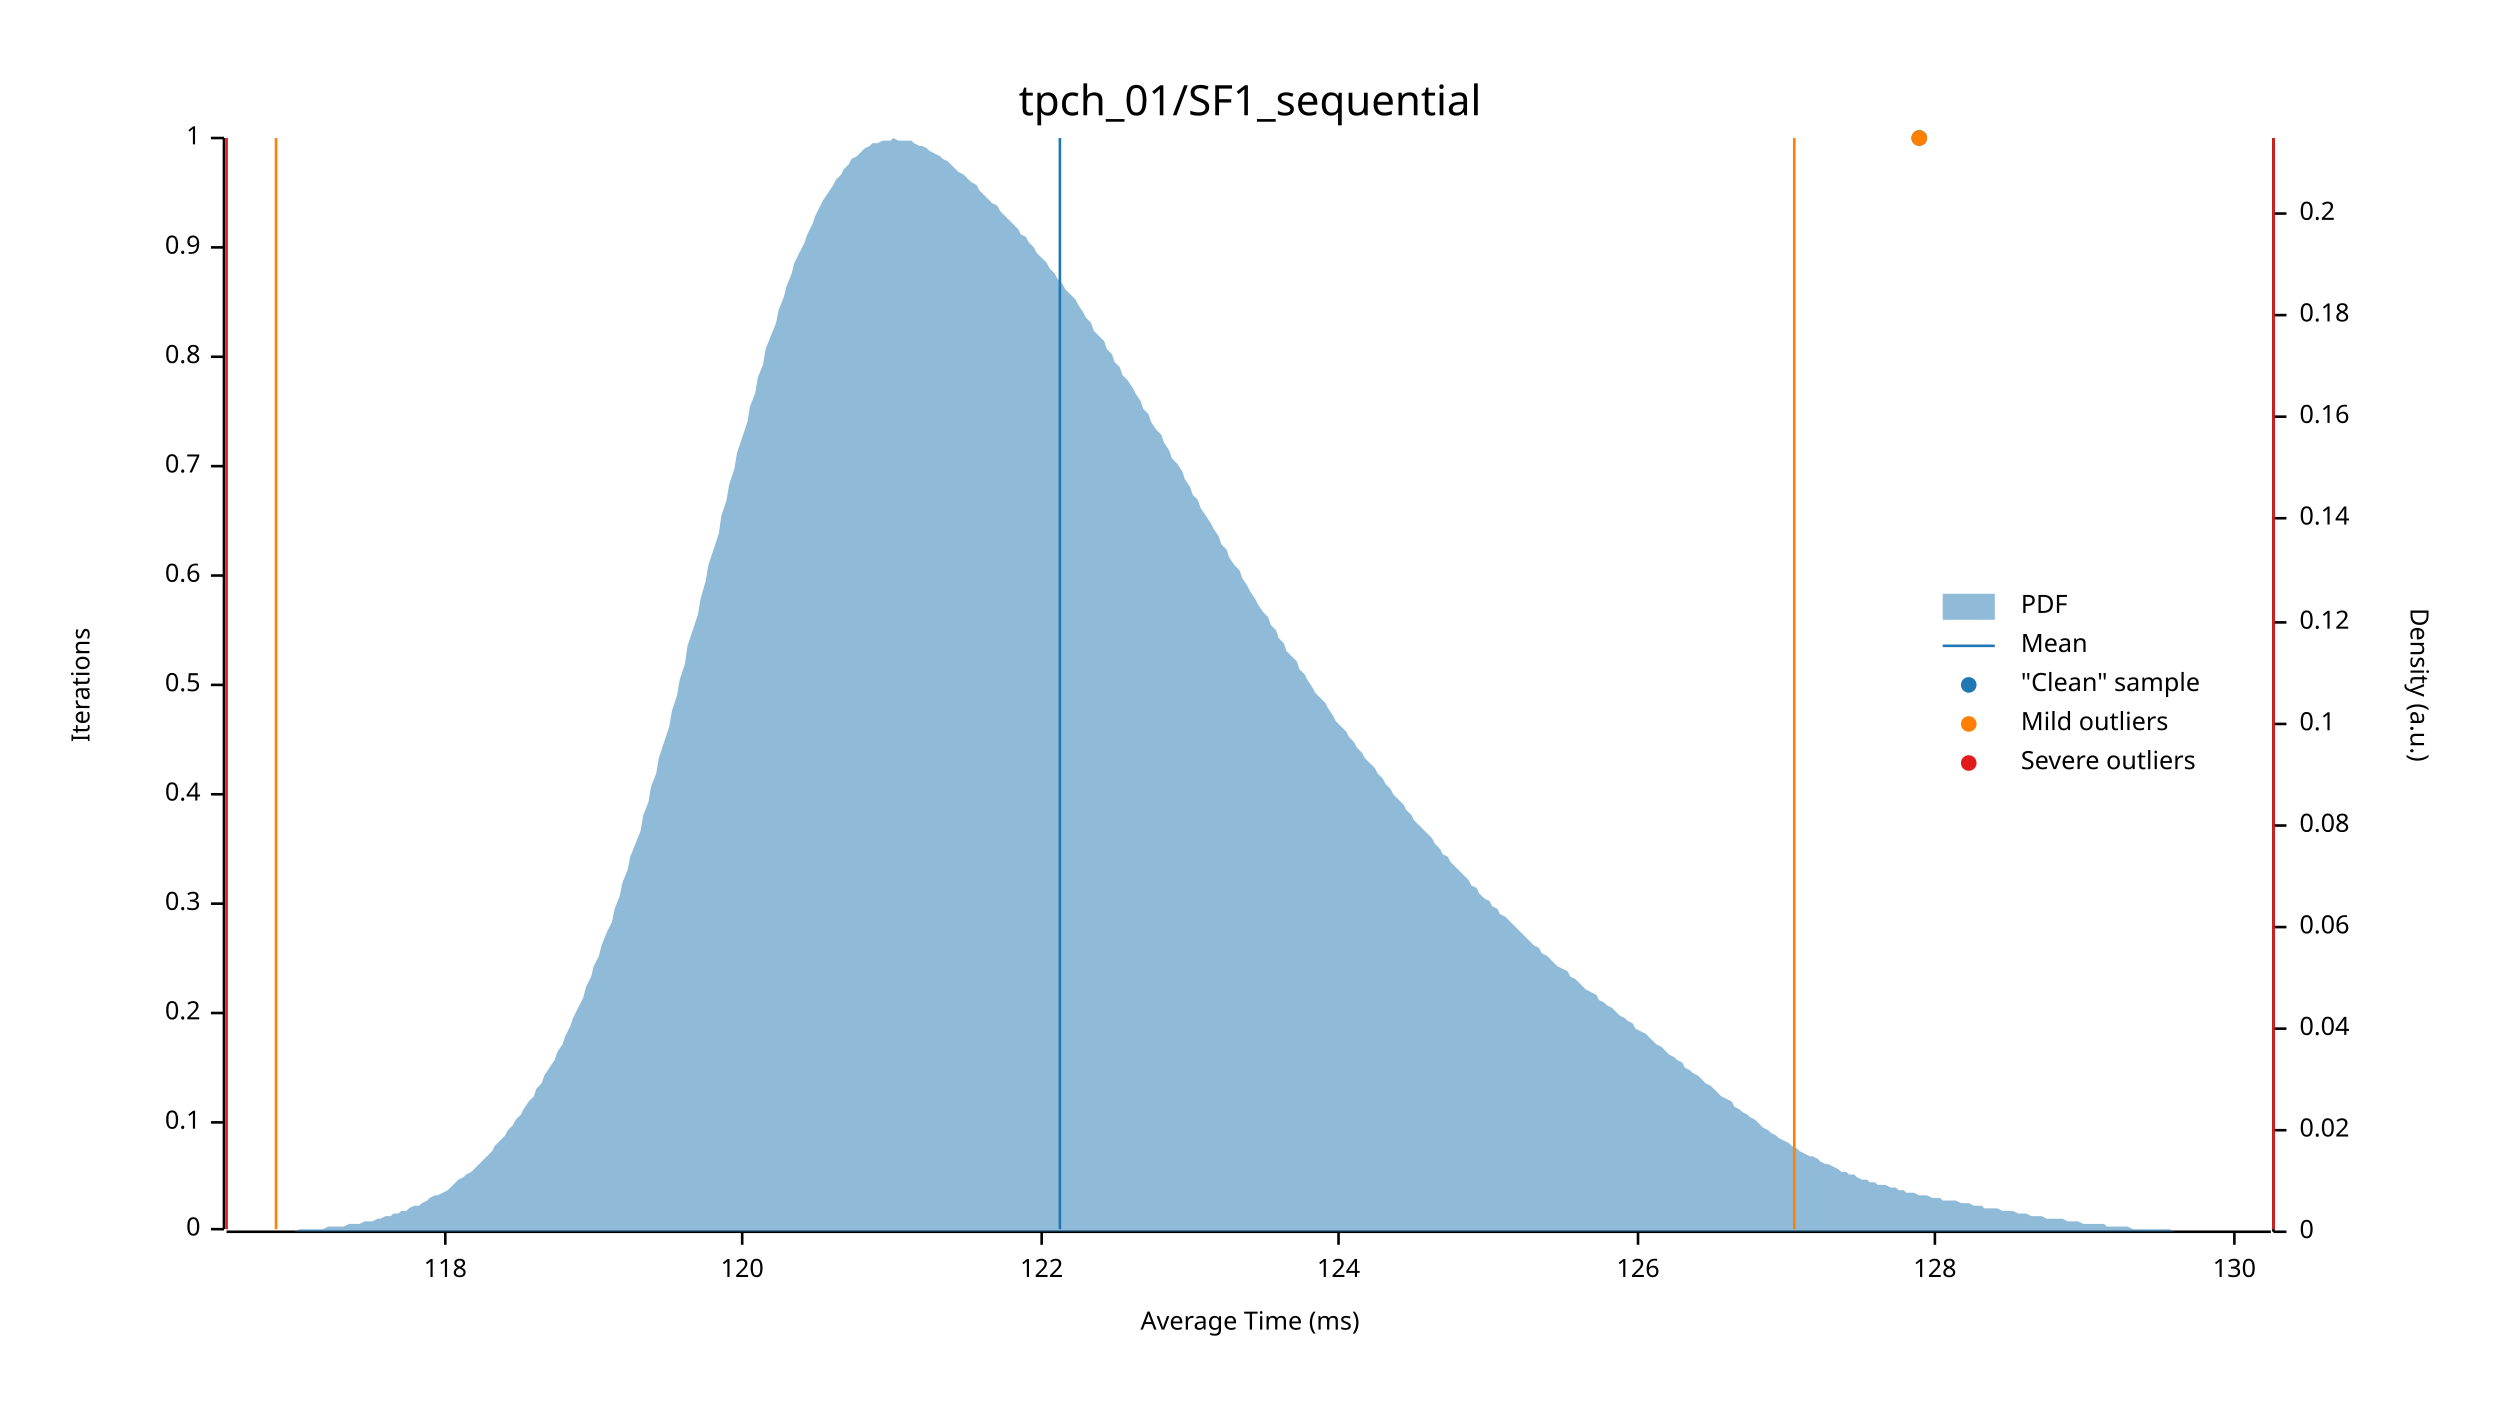
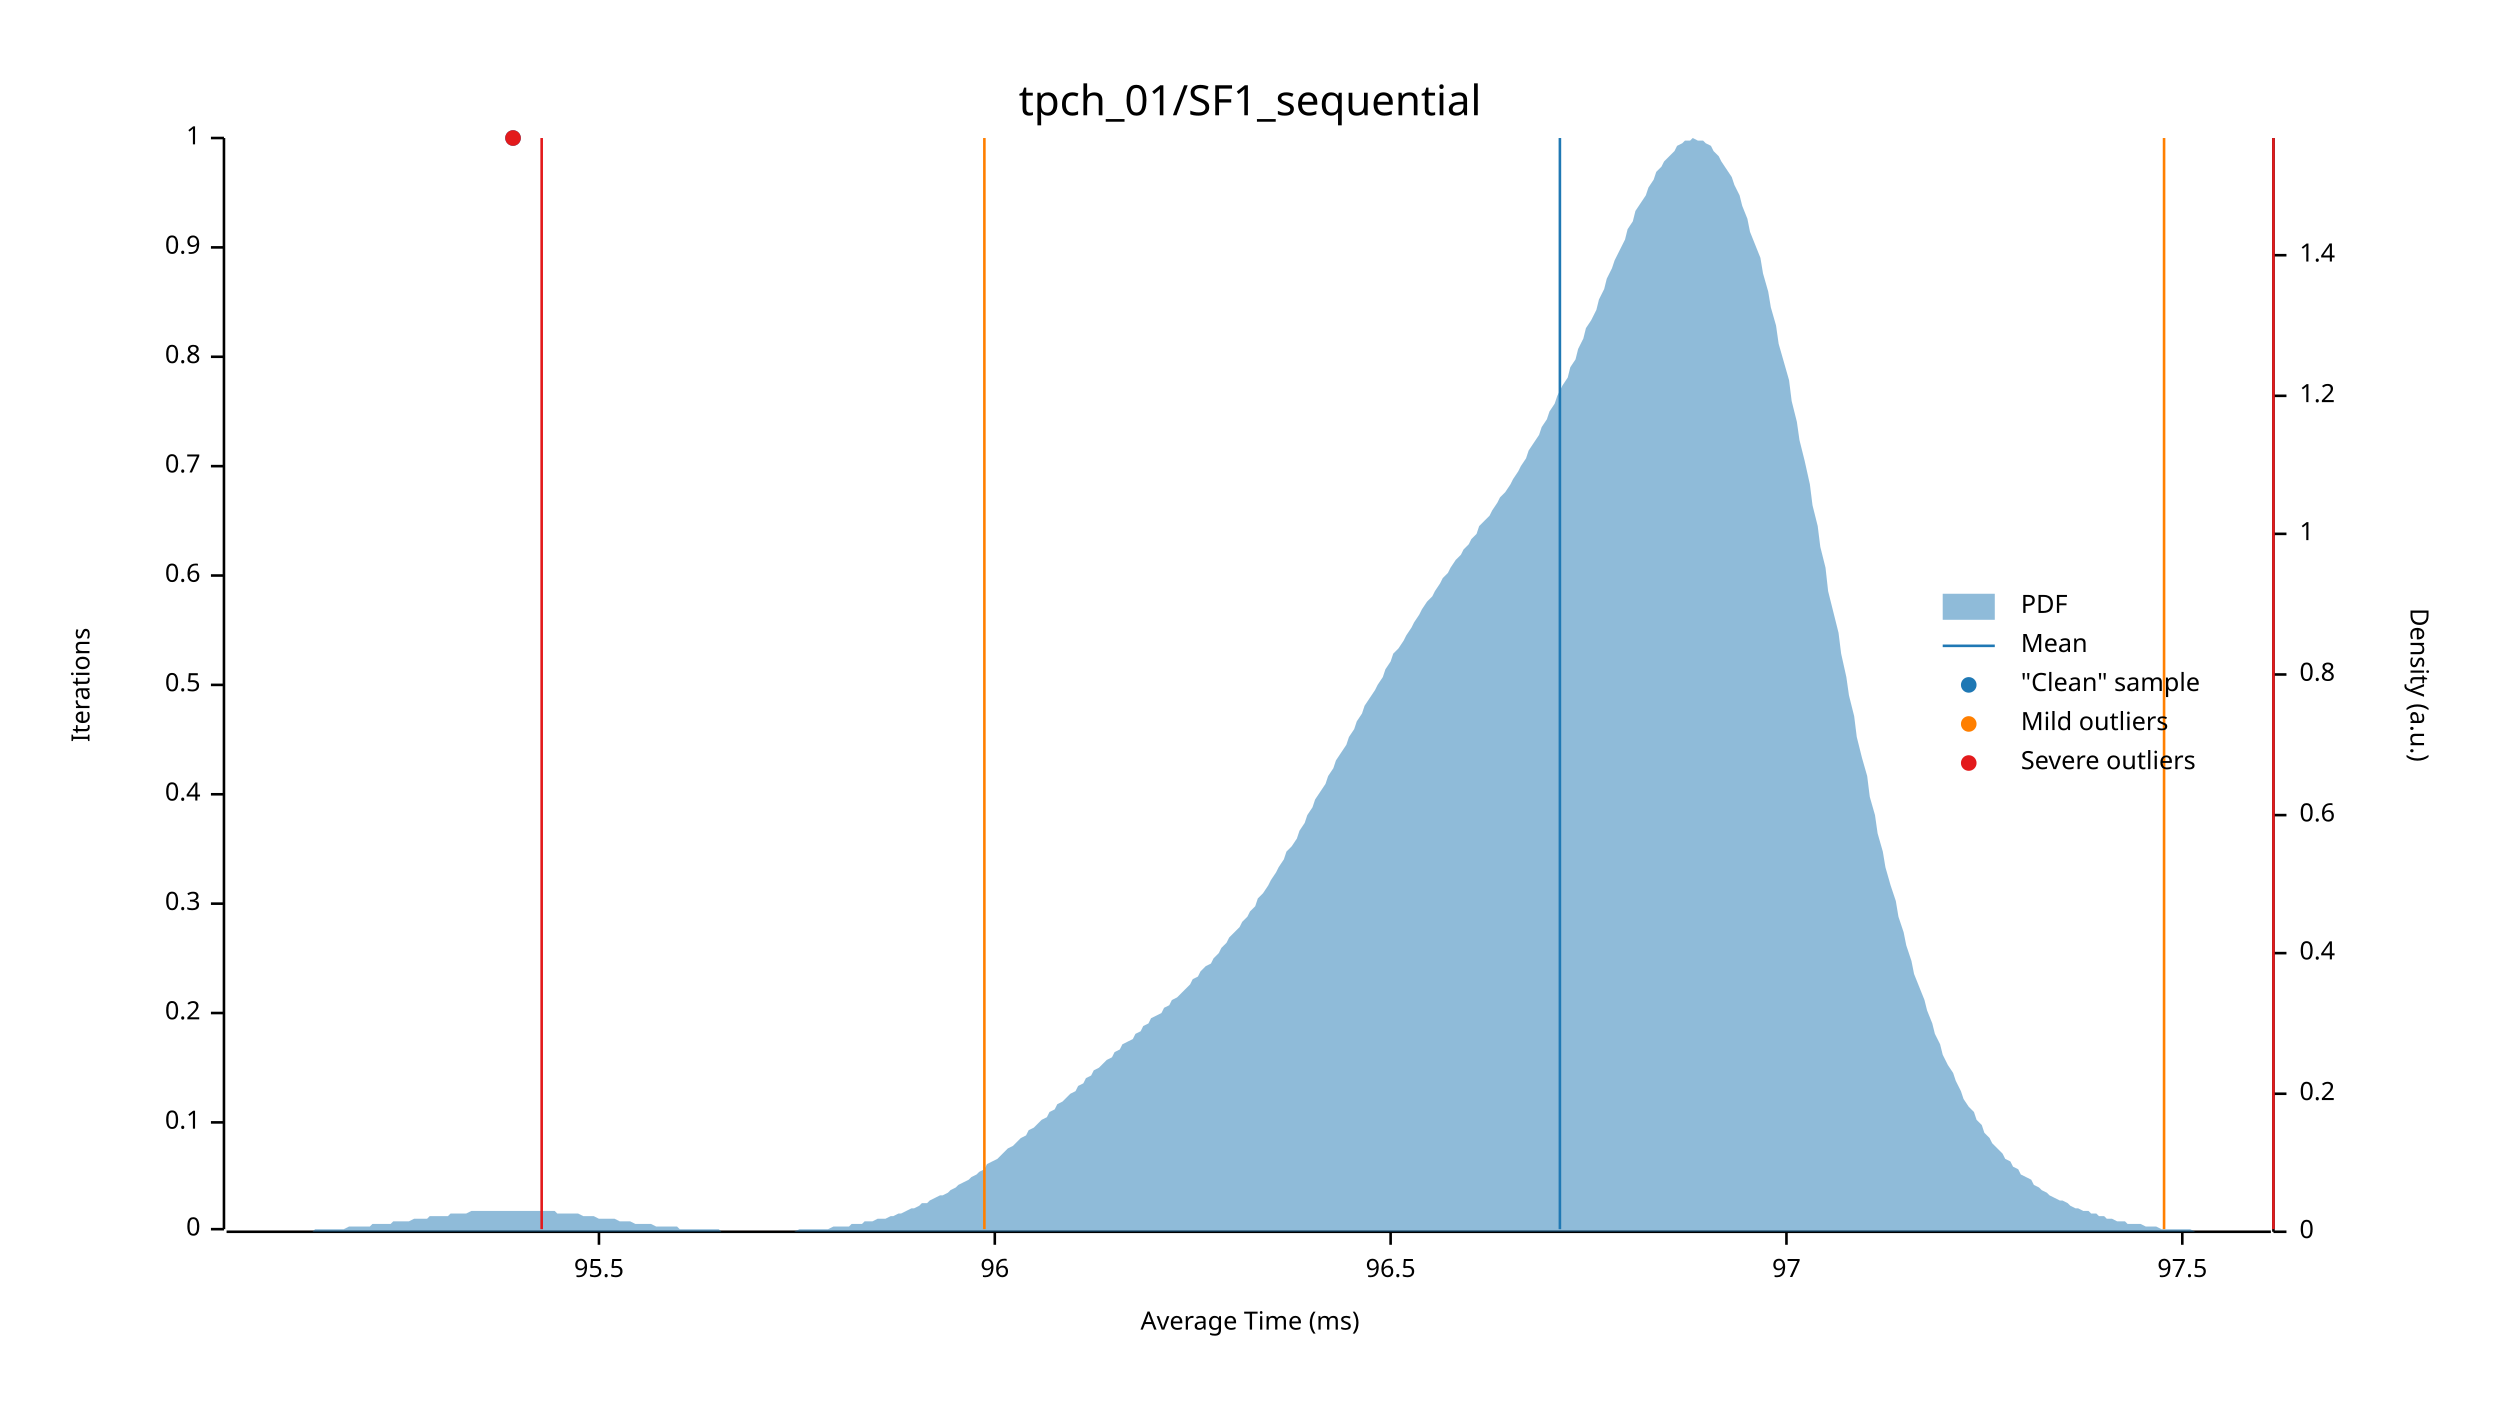
<svg xmlns="http://www.w3.org/2000/svg" width="960" height="540" viewBox="0 0 960 540">
  <text x="480" y="32" dy="0.76em" text-anchor="middle" font-family="sans-serif" font-size="16.129" opacity="1" fill="#000000">
tpch_01/SF1_sequential
</text>
  <text x="27" y="263" dy="0.76em" text-anchor="middle" font-family="sans-serif" font-size="9.677" opacity="1" fill="#000000" transform="rotate(270, 27, 263)">
Iterations
</text>
  <text x="480" y="513" dy="-0.5ex" text-anchor="middle" font-family="sans-serif" font-size="9.677" opacity="1" fill="#000000">
Average Time (ms)
</text>
  <polyline fill="none" opacity="1" stroke="#000000" stroke-width="1" points="86,53 86,472 " />
  <text x="77" y="472" dy="0.5ex" text-anchor="end" font-family="sans-serif" font-size="9.677" opacity="1" fill="#000000">
0
</text>
  <polyline fill="none" opacity="1" stroke="#000000" stroke-width="1" points="81,472 86,472 " />
  <text x="77" y="431" dy="0.5ex" text-anchor="end" font-family="sans-serif" font-size="9.677" opacity="1" fill="#000000">
0.1
</text>
  <polyline fill="none" opacity="1" stroke="#000000" stroke-width="1" points="81,431 86,431 " />
  <text x="77" y="389" dy="0.5ex" text-anchor="end" font-family="sans-serif" font-size="9.677" opacity="1" fill="#000000">
0.2
</text>
  <polyline fill="none" opacity="1" stroke="#000000" stroke-width="1" points="81,389 86,389 " />
  <text x="77" y="347" dy="0.5ex" text-anchor="end" font-family="sans-serif" font-size="9.677" opacity="1" fill="#000000">
0.3
</text>
  <polyline fill="none" opacity="1" stroke="#000000" stroke-width="1" points="81,347 86,347 " />
  <text x="77" y="305" dy="0.5ex" text-anchor="end" font-family="sans-serif" font-size="9.677" opacity="1" fill="#000000">
0.4
</text>
  <polyline fill="none" opacity="1" stroke="#000000" stroke-width="1" points="81,305 86,305 " />
  <text x="77" y="263" dy="0.5ex" text-anchor="end" font-family="sans-serif" font-size="9.677" opacity="1" fill="#000000">
0.5
</text>
  <polyline fill="none" opacity="1" stroke="#000000" stroke-width="1" points="81,263 86,263 " />
  <text x="77" y="221" dy="0.5ex" text-anchor="end" font-family="sans-serif" font-size="9.677" opacity="1" fill="#000000">
0.6
</text>
  <polyline fill="none" opacity="1" stroke="#000000" stroke-width="1" points="81,221 86,221 " />
  <text x="77" y="179" dy="0.5ex" text-anchor="end" font-family="sans-serif" font-size="9.677" opacity="1" fill="#000000">
0.7
</text>
  <polyline fill="none" opacity="1" stroke="#000000" stroke-width="1" points="81,179 86,179 " />
  <text x="77" y="137" dy="0.5ex" text-anchor="end" font-family="sans-serif" font-size="9.677" opacity="1" fill="#000000">
0.8
</text>
  <polyline fill="none" opacity="1" stroke="#000000" stroke-width="1" points="81,137 86,137 " />
  <text x="77" y="95" dy="0.5ex" text-anchor="end" font-family="sans-serif" font-size="9.677" opacity="1" fill="#000000">
0.9
</text>
  <polyline fill="none" opacity="1" stroke="#000000" stroke-width="1" points="81,95 86,95 " />
  <text x="77" y="53" dy="0.5ex" text-anchor="end" font-family="sans-serif" font-size="9.677" opacity="1" fill="#000000">
1
</text>
  <polyline fill="none" opacity="1" stroke="#000000" stroke-width="1" points="81,53 86,53 " />
  <polyline fill="none" opacity="1" stroke="#000000" stroke-width="1" points="87,473 872,473 " />
-   <text x="171" y="483" dy="0.76em" text-anchor="middle" font-family="sans-serif" font-size="9.677" opacity="1" fill="#000000">
- 118
+   <text x="230" y="483" dy="0.76em" text-anchor="middle" font-family="sans-serif" font-size="9.677" opacity="1" fill="#000000">
+ 95.5
</text>
-   <polyline fill="none" opacity="1" stroke="#000000" stroke-width="1" points="171,473 171,478 " />
-   <text x="285" y="483" dy="0.76em" text-anchor="middle" font-family="sans-serif" font-size="9.677" opacity="1" fill="#000000">
- 120
+   <polyline fill="none" opacity="1" stroke="#000000" stroke-width="1" points="230,473 230,478 " />
+   <text x="382" y="483" dy="0.76em" text-anchor="middle" font-family="sans-serif" font-size="9.677" opacity="1" fill="#000000">
+ 96
</text>
-   <polyline fill="none" opacity="1" stroke="#000000" stroke-width="1" points="285,473 285,478 " />
-   <text x="400" y="483" dy="0.76em" text-anchor="middle" font-family="sans-serif" font-size="9.677" opacity="1" fill="#000000">
- 122
+   <polyline fill="none" opacity="1" stroke="#000000" stroke-width="1" points="382,473 382,478 " />
+   <text x="534" y="483" dy="0.76em" text-anchor="middle" font-family="sans-serif" font-size="9.677" opacity="1" fill="#000000">
+ 96.5
</text>
-   <polyline fill="none" opacity="1" stroke="#000000" stroke-width="1" points="400,473 400,478 " />
-   <text x="514" y="483" dy="0.76em" text-anchor="middle" font-family="sans-serif" font-size="9.677" opacity="1" fill="#000000">
- 124
+   <polyline fill="none" opacity="1" stroke="#000000" stroke-width="1" points="534,473 534,478 " />
+   <text x="686" y="483" dy="0.76em" text-anchor="middle" font-family="sans-serif" font-size="9.677" opacity="1" fill="#000000">
+ 97
</text>
-   <polyline fill="none" opacity="1" stroke="#000000" stroke-width="1" points="514,473 514,478 " />
-   <text x="629" y="483" dy="0.76em" text-anchor="middle" font-family="sans-serif" font-size="9.677" opacity="1" fill="#000000">
- 126
+   <polyline fill="none" opacity="1" stroke="#000000" stroke-width="1" points="686,473 686,478 " />
+   <text x="838" y="483" dy="0.76em" text-anchor="middle" font-family="sans-serif" font-size="9.677" opacity="1" fill="#000000">
+ 97.5
</text>
-   <polyline fill="none" opacity="1" stroke="#000000" stroke-width="1" points="629,473 629,478 " />
-   <text x="743" y="483" dy="0.76em" text-anchor="middle" font-family="sans-serif" font-size="9.677" opacity="1" fill="#000000">
- 128
- </text>
-   <polyline fill="none" opacity="1" stroke="#000000" stroke-width="1" points="743,473 743,478 " />
-   <text x="858" y="483" dy="0.76em" text-anchor="middle" font-family="sans-serif" font-size="9.677" opacity="1" fill="#000000">
- 130
- </text>
-   <polyline fill="none" opacity="1" stroke="#000000" stroke-width="1" points="858,473 858,478 " />
+   <polyline fill="none" opacity="1" stroke="#000000" stroke-width="1" points="838,473 838,478 " />
  <text x="933" y="263" dy="0.76em" text-anchor="middle" font-family="sans-serif" font-size="9.677" opacity="1" fill="#000000" transform="rotate(90, 933, 263)">
Density (a.u.)
</text>
  <polyline fill="none" opacity="1" stroke="#000000" stroke-width="1" points="873,53 873,473 " />
  <text x="883" y="473" dy="0.5ex" text-anchor="start" font-family="sans-serif" font-size="9.677" opacity="1" fill="#000000">
0
</text>
  <polyline fill="none" opacity="1" stroke="#000000" stroke-width="1" points="873,473 878,473 " />
-   <text x="883" y="434" dy="0.5ex" text-anchor="start" font-family="sans-serif" font-size="9.677" opacity="1" fill="#000000">
- 0.02
- </text>
-   <polyline fill="none" opacity="1" stroke="#000000" stroke-width="1" points="873,434 878,434 " />
-   <text x="883" y="395" dy="0.5ex" text-anchor="start" font-family="sans-serif" font-size="9.677" opacity="1" fill="#000000">
- 0.04
- </text>
-   <polyline fill="none" opacity="1" stroke="#000000" stroke-width="1" points="873,395 878,395 " />
-   <text x="883" y="356" dy="0.5ex" text-anchor="start" font-family="sans-serif" font-size="9.677" opacity="1" fill="#000000">
- 0.06
- </text>
-   <polyline fill="none" opacity="1" stroke="#000000" stroke-width="1" points="873,356 878,356 " />
-   <text x="883" y="317" dy="0.5ex" text-anchor="start" font-family="sans-serif" font-size="9.677" opacity="1" fill="#000000">
- 0.08
- </text>
-   <polyline fill="none" opacity="1" stroke="#000000" stroke-width="1" points="873,317 878,317 " />
-   <text x="883" y="278" dy="0.5ex" text-anchor="start" font-family="sans-serif" font-size="9.677" opacity="1" fill="#000000">
- 0.1
- </text>
-   <polyline fill="none" opacity="1" stroke="#000000" stroke-width="1" points="873,278 878,278 " />
-   <text x="883" y="239" dy="0.5ex" text-anchor="start" font-family="sans-serif" font-size="9.677" opacity="1" fill="#000000">
- 0.12
- </text>
-   <polyline fill="none" opacity="1" stroke="#000000" stroke-width="1" points="873,239 878,239 " />
-   <text x="883" y="199" dy="0.5ex" text-anchor="start" font-family="sans-serif" font-size="9.677" opacity="1" fill="#000000">
- 0.14
- </text>
-   <polyline fill="none" opacity="1" stroke="#000000" stroke-width="1" points="873,199 878,199 " />
-   <text x="883" y="160" dy="0.5ex" text-anchor="start" font-family="sans-serif" font-size="9.677" opacity="1" fill="#000000">
- 0.16
- </text>
-   <polyline fill="none" opacity="1" stroke="#000000" stroke-width="1" points="873,160 878,160 " />
-   <text x="883" y="121" dy="0.5ex" text-anchor="start" font-family="sans-serif" font-size="9.677" opacity="1" fill="#000000">
- 0.18
- </text>
-   <polyline fill="none" opacity="1" stroke="#000000" stroke-width="1" points="873,121 878,121 " />
-   <text x="883" y="82" dy="0.5ex" text-anchor="start" font-family="sans-serif" font-size="9.677" opacity="1" fill="#000000">
+   <text x="883" y="420" dy="0.5ex" text-anchor="start" font-family="sans-serif" font-size="9.677" opacity="1" fill="#000000">
0.2
</text>
-   <polyline fill="none" opacity="1" stroke="#000000" stroke-width="1" points="873,82 878,82 " />
-   <polygon opacity="0.5" fill="#1F78B4" points="87,473 88,473 90,473 91,473 93,473 94,473 96,473 98,473 99,473 101,473 102,473 104,473 105,473 107,473 109,473 110,473 112,473 113,473 115,472 116,472 118,472 120,472 121,472 123,472 124,472 126,471 127,471 129,471 131,471 132,471 134,470 135,470 137,470 138,470 140,469 142,469 143,469 145,468 146,468 148,467 150,467 151,466 153,466 154,465 156,465 157,464 159,463 161,463 162,462 164,461 165,460 167,459 168,459 170,458 172,457 173,456 175,454 176,453 178,452 179,451 181,450 183,448 184,447 186,445 187,444 189,442 190,440 192,438 194,436 195,434 197,432 198,430 200,428 201,426 203,423 205,421 206,418 208,416 209,413 211,410 213,407 214,404 216,401 217,398 219,394 220,391 222,387 224,383 225,379 227,375 228,371 230,367 231,363 233,358 235,354 236,349 238,344 239,339 241,334 242,329 244,324 246,319 247,313 249,308 250,302 252,297 253,291 255,285 257,279 258,273 260,267 261,261 263,255 264,248 266,242 268,236 269,230 271,223 272,217 274,211 276,205 277,198 279,192 280,186 282,180 283,174 285,168 287,162 288,156 290,151 291,145 293,140 294,134 296,129 298,124 299,119 301,114 302,110 304,105 305,101 307,97 309,93 310,90 312,86 313,83 315,79 316,77 318,74 320,71 321,69 323,67 324,65 326,63 327,61 329,60 331,58 332,57 334,56 335,55 337,55 339,54 340,54 342,54 343,53 345,54 346,54 348,54 350,54 351,55 353,56 354,56 356,57 357,58 359,59 361,60 362,61 364,62 365,63 367,65 368,66 370,67 372,69 373,70 375,71 376,73 378,75 379,76 381,78 383,79 384,81 386,83 387,84 389,86 391,88 392,90 394,91 395,93 397,95 398,97 400,99 402,101 403,103 405,105 406,107 408,109 409,111 411,113 413,115 414,117 416,120 417,122 419,124 420,127 422,129 424,131 425,134 427,136 428,139 430,141 431,144 433,146 435,149 436,151 438,154 439,157 441,159 442,162 444,165 446,167 447,170 449,173 450,176 452,178 454,181 455,184 457,187 458,190 460,192 461,195 463,198 465,201 466,203 468,206 469,209 471,211 472,214 474,217 476,219 477,222 479,225 480,227 482,230 483,232 485,235 487,237 488,240 490,242 491,245 493,247 494,250 496,252 498,254 499,257 501,259 502,261 504,264 505,266 507,268 509,270 510,272 512,275 513,277 515,279 517,281 518,283 520,285 521,287 523,289 524,291 526,293 528,295 529,297 531,299 532,301 534,303 535,305 537,307 539,309 540,311 542,313 543,315 545,317 546,318 548,320 550,322 551,324 553,326 554,328 556,329 557,331 559,333 561,335 562,336 564,338 565,340 567,341 568,343 570,345 572,346 573,348 575,349 576,351 578,352 580,354 581,355 583,357 584,358 586,360 587,361 589,363 591,364 592,366 594,367 595,368 597,370 598,371 600,372 602,373 603,375 605,376 606,377 608,379 609,380 611,381 613,382 614,384 616,385 617,386 619,387 620,388 622,390 624,391 625,392 627,393 628,395 630,396 632,397 633,398 635,400 636,401 638,402 639,403 641,405 643,406 644,407 646,408 647,410 649,411 650,412 652,413 654,415 655,416 657,417 658,418 660,420 661,421 663,422 665,423 666,425 668,426 669,427 671,428 672,429 674,430 676,432 677,433 679,434 680,435 682,436 683,437 685,438 687,439 688,440 690,441 691,442 693,443 695,444 696,444 698,445 699,446 701,447 702,447 704,448 706,449 707,450 709,450 710,451 712,451 713,452 715,453 717,453 718,454 720,454 721,455 723,455 724,455 726,456 728,456 729,457 731,457 732,458 734,458 735,458 737,459 739,459 740,459 742,460 743,460 745,460 746,461 748,461 750,461 751,461 753,462 754,462 756,462 758,463 759,463 761,463 762,464 764,464 765,464 767,464 769,465 770,465 772,465 773,465 775,466 776,466 778,466 780,467 781,467 783,467 784,467 786,468 787,468 789,468 791,468 792,468 794,469 795,469 797,469 798,469 800,470 802,470 803,470 805,470 806,470 808,470 809,471 811,471 813,471 814,471 816,471 817,471 819,472 821,472 822,472 824,472 825,472 827,472 828,472 830,472 832,472 833,472 835,473 836,473 838,473 839,473 841,473 843,473 844,473 846,473 847,473 849,473 850,473 852,473 854,473 855,473 857,473 858,473 860,473 861,473 863,473 865,473 866,473 868,473 869,473 871,473 873,473 873,473 87,473 " />
-   <polyline fill="none" opacity="1" stroke="#1F78B4" stroke-width="1" points="407,472 407,53 " />
-   <polyline fill="none" opacity="1" stroke="#FF7F00" stroke-width="1" points="106,472 106,53 " />
-   <polyline fill="none" opacity="1" stroke="#FF7F00" stroke-width="1" points="689,472 689,53 " />
-   <polyline fill="none" opacity="1" stroke="#E31A1C" stroke-width="1" points="87,472 87,53 " />
+   <polyline fill="none" opacity="1" stroke="#000000" stroke-width="1" points="873,420 878,420 " />
+   <text x="883" y="366" dy="0.5ex" text-anchor="start" font-family="sans-serif" font-size="9.677" opacity="1" fill="#000000">
+ 0.4
+ </text>
+   <polyline fill="none" opacity="1" stroke="#000000" stroke-width="1" points="873,366 878,366 " />
+   <text x="883" y="313" dy="0.5ex" text-anchor="start" font-family="sans-serif" font-size="9.677" opacity="1" fill="#000000">
+ 0.6
+ </text>
+   <polyline fill="none" opacity="1" stroke="#000000" stroke-width="1" points="873,313 878,313 " />
+   <text x="883" y="259" dy="0.5ex" text-anchor="start" font-family="sans-serif" font-size="9.677" opacity="1" fill="#000000">
+ 0.8
+ </text>
+   <polyline fill="none" opacity="1" stroke="#000000" stroke-width="1" points="873,259 878,259 " />
+   <text x="883" y="205" dy="0.5ex" text-anchor="start" font-family="sans-serif" font-size="9.677" opacity="1" fill="#000000">
+ 1
+ </text>
+   <polyline fill="none" opacity="1" stroke="#000000" stroke-width="1" points="873,205 878,205 " />
+   <text x="883" y="152" dy="0.5ex" text-anchor="start" font-family="sans-serif" font-size="9.677" opacity="1" fill="#000000">
+ 1.2
+ </text>
+   <polyline fill="none" opacity="1" stroke="#000000" stroke-width="1" points="873,152 878,152 " />
+   <text x="883" y="98" dy="0.5ex" text-anchor="start" font-family="sans-serif" font-size="9.677" opacity="1" fill="#000000">
+ 1.4
+ </text>
+   <polyline fill="none" opacity="1" stroke="#000000" stroke-width="1" points="873,98 878,98 " />
+   <polygon opacity="0.5" fill="#1F78B4" points="87,473 88,473 90,473 91,473 93,473 94,473 96,473 98,473 99,473 101,473 102,473 104,473 105,473 107,473 109,473 110,473 112,473 113,473 115,473 116,473 118,473 120,473 121,472 123,472 124,472 126,472 127,472 129,472 131,472 132,472 134,471 135,471 137,471 138,471 140,471 142,471 143,470 145,470 146,470 148,470 150,470 151,469 153,469 154,469 156,469 157,469 159,468 161,468 162,468 164,468 165,467 167,467 168,467 170,467 172,467 173,466 175,466 176,466 178,466 179,466 181,465 183,465 184,465 186,465 187,465 189,465 190,465 192,465 194,465 195,465 197,465 198,465 200,465 201,465 203,465 205,465 206,465 208,465 209,465 211,465 213,465 214,466 216,466 217,466 219,466 220,466 222,466 224,467 225,467 227,467 228,467 230,468 231,468 233,468 235,468 236,468 238,469 239,469 241,469 242,469 244,470 246,470 247,470 249,470 250,470 252,471 253,471 255,471 257,471 258,471 260,471 261,472 263,472 264,472 266,472 268,472 269,472 271,472 272,472 274,472 276,472 277,473 279,473 280,473 282,473 283,473 285,473 287,473 288,473 290,473 291,473 293,473 294,473 296,473 298,473 299,473 301,473 302,473 304,473 305,473 307,472 309,472 310,472 312,472 313,472 315,472 316,472 318,472 320,471 321,471 323,471 324,471 326,471 327,470 329,470 331,470 332,469 334,469 335,469 337,468 339,468 340,468 342,467 343,467 345,466 346,466 348,465 350,464 351,464 353,463 354,462 356,462 357,461 359,460 361,459 362,459 364,458 365,457 367,456 368,455 370,454 372,453 373,452 375,451 376,450 378,449 379,447 381,446 383,445 384,444 386,442 387,441 389,440 391,438 392,437 394,436 395,434 397,433 398,432 400,430 402,429 403,427 405,426 406,424 408,423 409,422 411,420 413,419 414,417 416,416 417,414 419,413 420,411 422,410 424,408 425,407 427,406 428,404 430,403 431,401 433,400 435,399 436,397 438,396 439,394 441,393 442,391 444,390 446,389 447,387 449,386 450,384 452,383 454,381 455,380 457,378 458,376 460,375 461,373 463,371 465,370 466,368 468,366 469,364 471,362 472,360 474,358 476,356 477,354 479,352 480,350 482,348 483,345 485,343 487,340 488,338 490,335 491,333 493,330 494,327 496,325 498,322 499,319 501,316 502,313 504,310 505,307 507,304 509,301 510,298 512,295 513,292 515,289 517,286 518,283 520,280 521,277 523,274 524,271 526,268 528,265 529,263 531,260 532,257 534,254 535,251 537,249 539,246 540,244 542,241 543,239 545,236 546,234 548,231 550,229 551,227 553,224 554,222 556,220 557,218 559,215 561,213 562,211 564,209 565,207 567,205 568,202 570,200 572,198 573,196 575,193 576,191 578,189 580,186 581,184 583,181 584,179 586,176 587,173 589,170 591,167 592,164 594,161 595,158 597,155 598,152 600,148 602,145 603,141 605,138 606,134 608,130 609,126 611,123 613,119 614,115 616,111 617,107 619,103 620,100 622,96 624,92 625,88 627,85 628,81 630,78 632,75 633,72 635,69 636,66 638,64 639,62 641,60 643,58 644,56 646,55 647,54 649,54 650,53 652,54 654,54 655,55 657,56 658,58 660,60 661,62 663,65 665,68 666,71 668,75 669,79 671,84 672,89 674,94 676,99 677,105 679,112 680,118 682,125 683,132 685,139 687,146 688,154 690,162 691,169 693,177 695,186 696,194 698,202 699,210 701,218 702,227 704,235 706,243 707,251 709,260 710,267 712,275 713,283 715,291 717,298 718,306 720,313 721,320 723,327 724,333 726,340 728,346 729,352 731,358 732,363 734,369 735,374 737,379 739,384 740,388 742,393 743,397 745,401 746,405 748,409 750,412 751,415 753,419 754,422 756,425 758,427 759,430 761,432 762,435 764,437 765,439 767,441 769,443 770,445 772,446 773,448 775,449 776,451 778,452 780,453 781,455 783,456 784,457 786,458 787,459 789,460 791,461 792,461 794,462 795,463 797,464 798,464 800,465 802,465 803,466 805,466 806,467 808,467 809,468 811,468 813,469 814,469 816,469 817,470 819,470 821,470 822,470 824,471 825,471 827,471 828,471 830,472 832,472 833,472 835,472 836,472 838,472 839,472 841,472 843,473 844,473 846,473 847,473 849,473 850,473 852,473 854,473 855,473 857,473 858,473 860,473 861,473 863,473 865,473 866,473 868,473 869,473 871,473 873,473 873,473 87,473 " />
+   <polyline fill="none" opacity="1" stroke="#1F78B4" stroke-width="1" points="599,472 599,53 " />
+   <polyline fill="none" opacity="1" stroke="#FF7F00" stroke-width="1" points="378,472 378,53 " />
+   <polyline fill="none" opacity="1" stroke="#FF7F00" stroke-width="1" points="831,472 831,53 " />
+   <polyline fill="none" opacity="1" stroke="#E31A1C" stroke-width="1" points="208,472 208,53 " />
  <polyline fill="none" opacity="1" stroke="#E31A1C" stroke-width="1" points="873,472 873,53 " />
-   <circle cx="737" cy="53" r="3" opacity="1" fill="#1F78B4" stroke="none" stroke-width="1" />
-   <circle cx="737" cy="53" r="3" opacity="1" fill="#FF7F00" stroke="none" stroke-width="1" />
+   <circle cx="197" cy="53" r="3" opacity="1" fill="#1F78B4" stroke="none" stroke-width="1" />
+   <circle cx="197" cy="53" r="3" opacity="1" fill="#E31A1C" stroke="none" stroke-width="1" />
  <text x="776" y="228" dy="0.76em" text-anchor="start" font-family="sans-serif" font-size="9.677" opacity="1" fill="#000000">
PDF
</text>
  <text x="776" y="243" dy="0.76em" text-anchor="start" font-family="sans-serif" font-size="9.677" opacity="1" fill="#000000">
Mean
</text>
  <text x="776" y="258" dy="0.76em" text-anchor="start" font-family="sans-serif" font-size="9.677" opacity="1" fill="#000000">
"Clean" sample
</text>
  <text x="776" y="273" dy="0.76em" text-anchor="start" font-family="sans-serif" font-size="9.677" opacity="1" fill="#000000">
Mild outliers
</text>
  <text x="776" y="288" dy="0.76em" text-anchor="start" font-family="sans-serif" font-size="9.677" opacity="1" fill="#000000">
Severe outliers
</text>
  <rect x="746" y="228" width="20" height="10" opacity="0.5" fill="#1F78B4" stroke="none" />
  <polyline fill="none" opacity="1" stroke="#1F78B4" stroke-width="1" points="746,248 766,248 " />
  <circle cx="756" cy="263" r="3" opacity="1" fill="#1F78B4" stroke="none" stroke-width="1" />
  <circle cx="756" cy="278" r="3" opacity="1" fill="#FF7F00" stroke="none" stroke-width="1" />
  <circle cx="756" cy="293" r="3" opacity="1" fill="#E31A1C" stroke="none" stroke-width="1" />
</svg>
